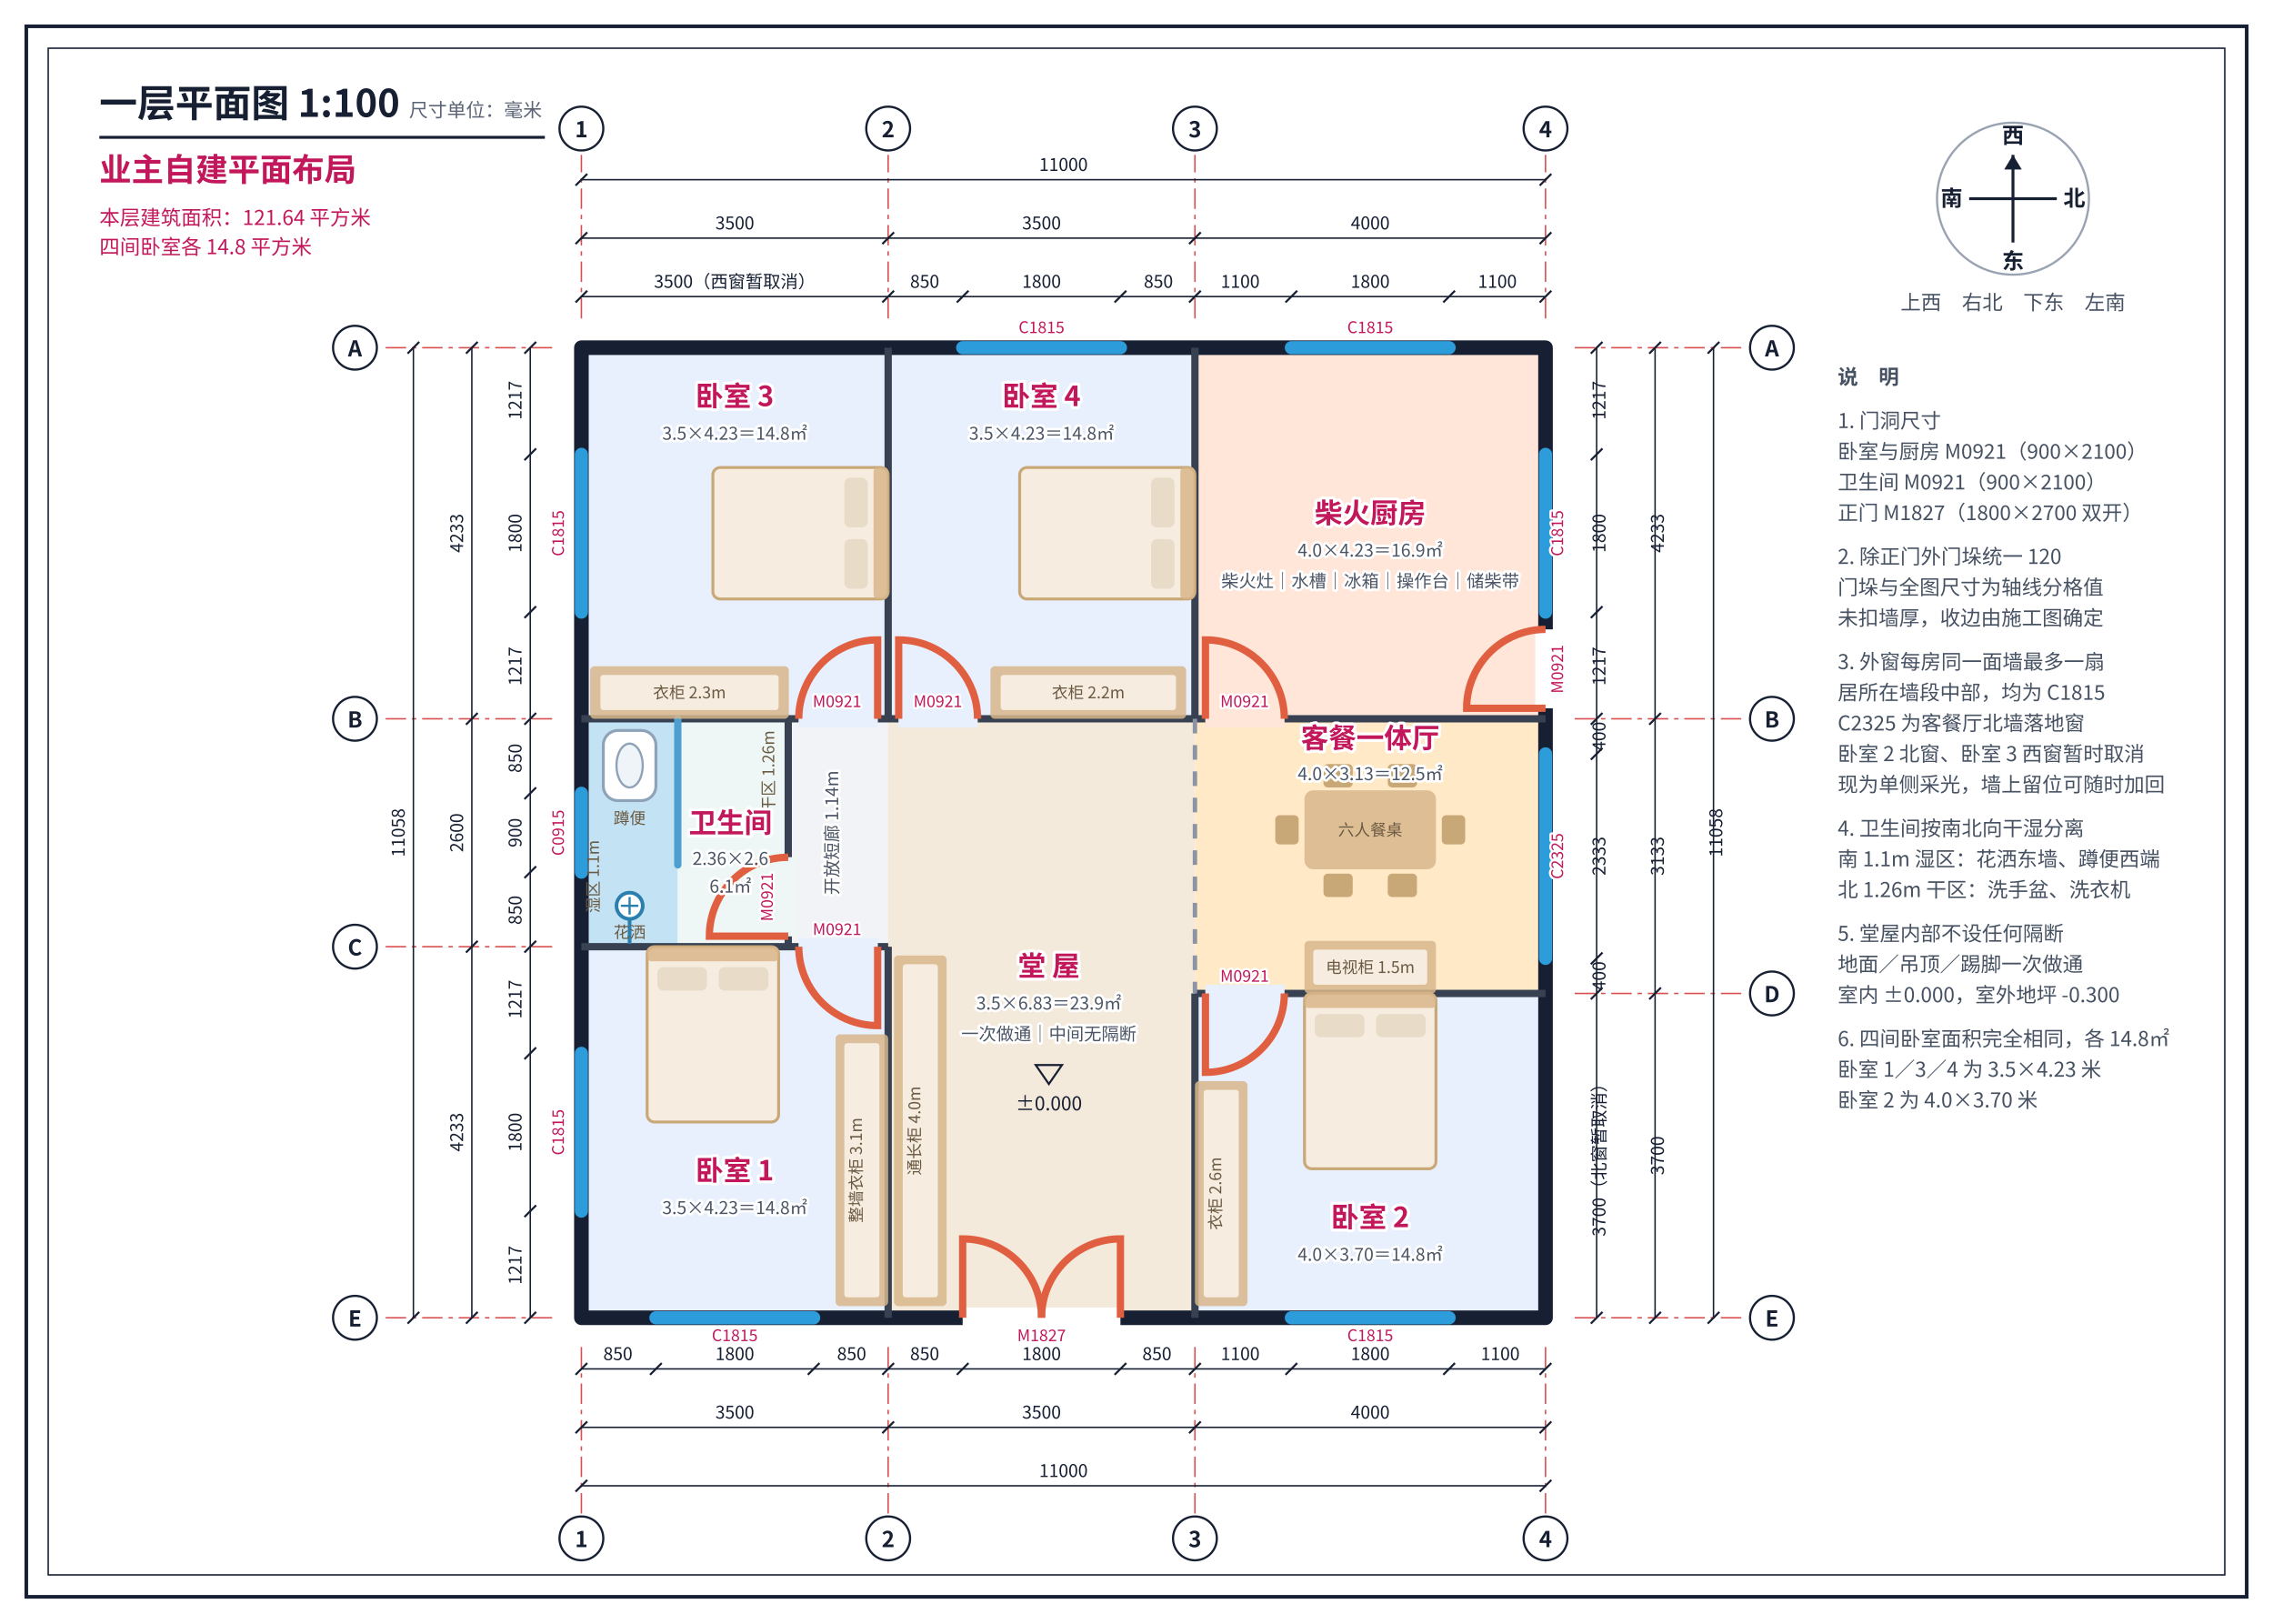
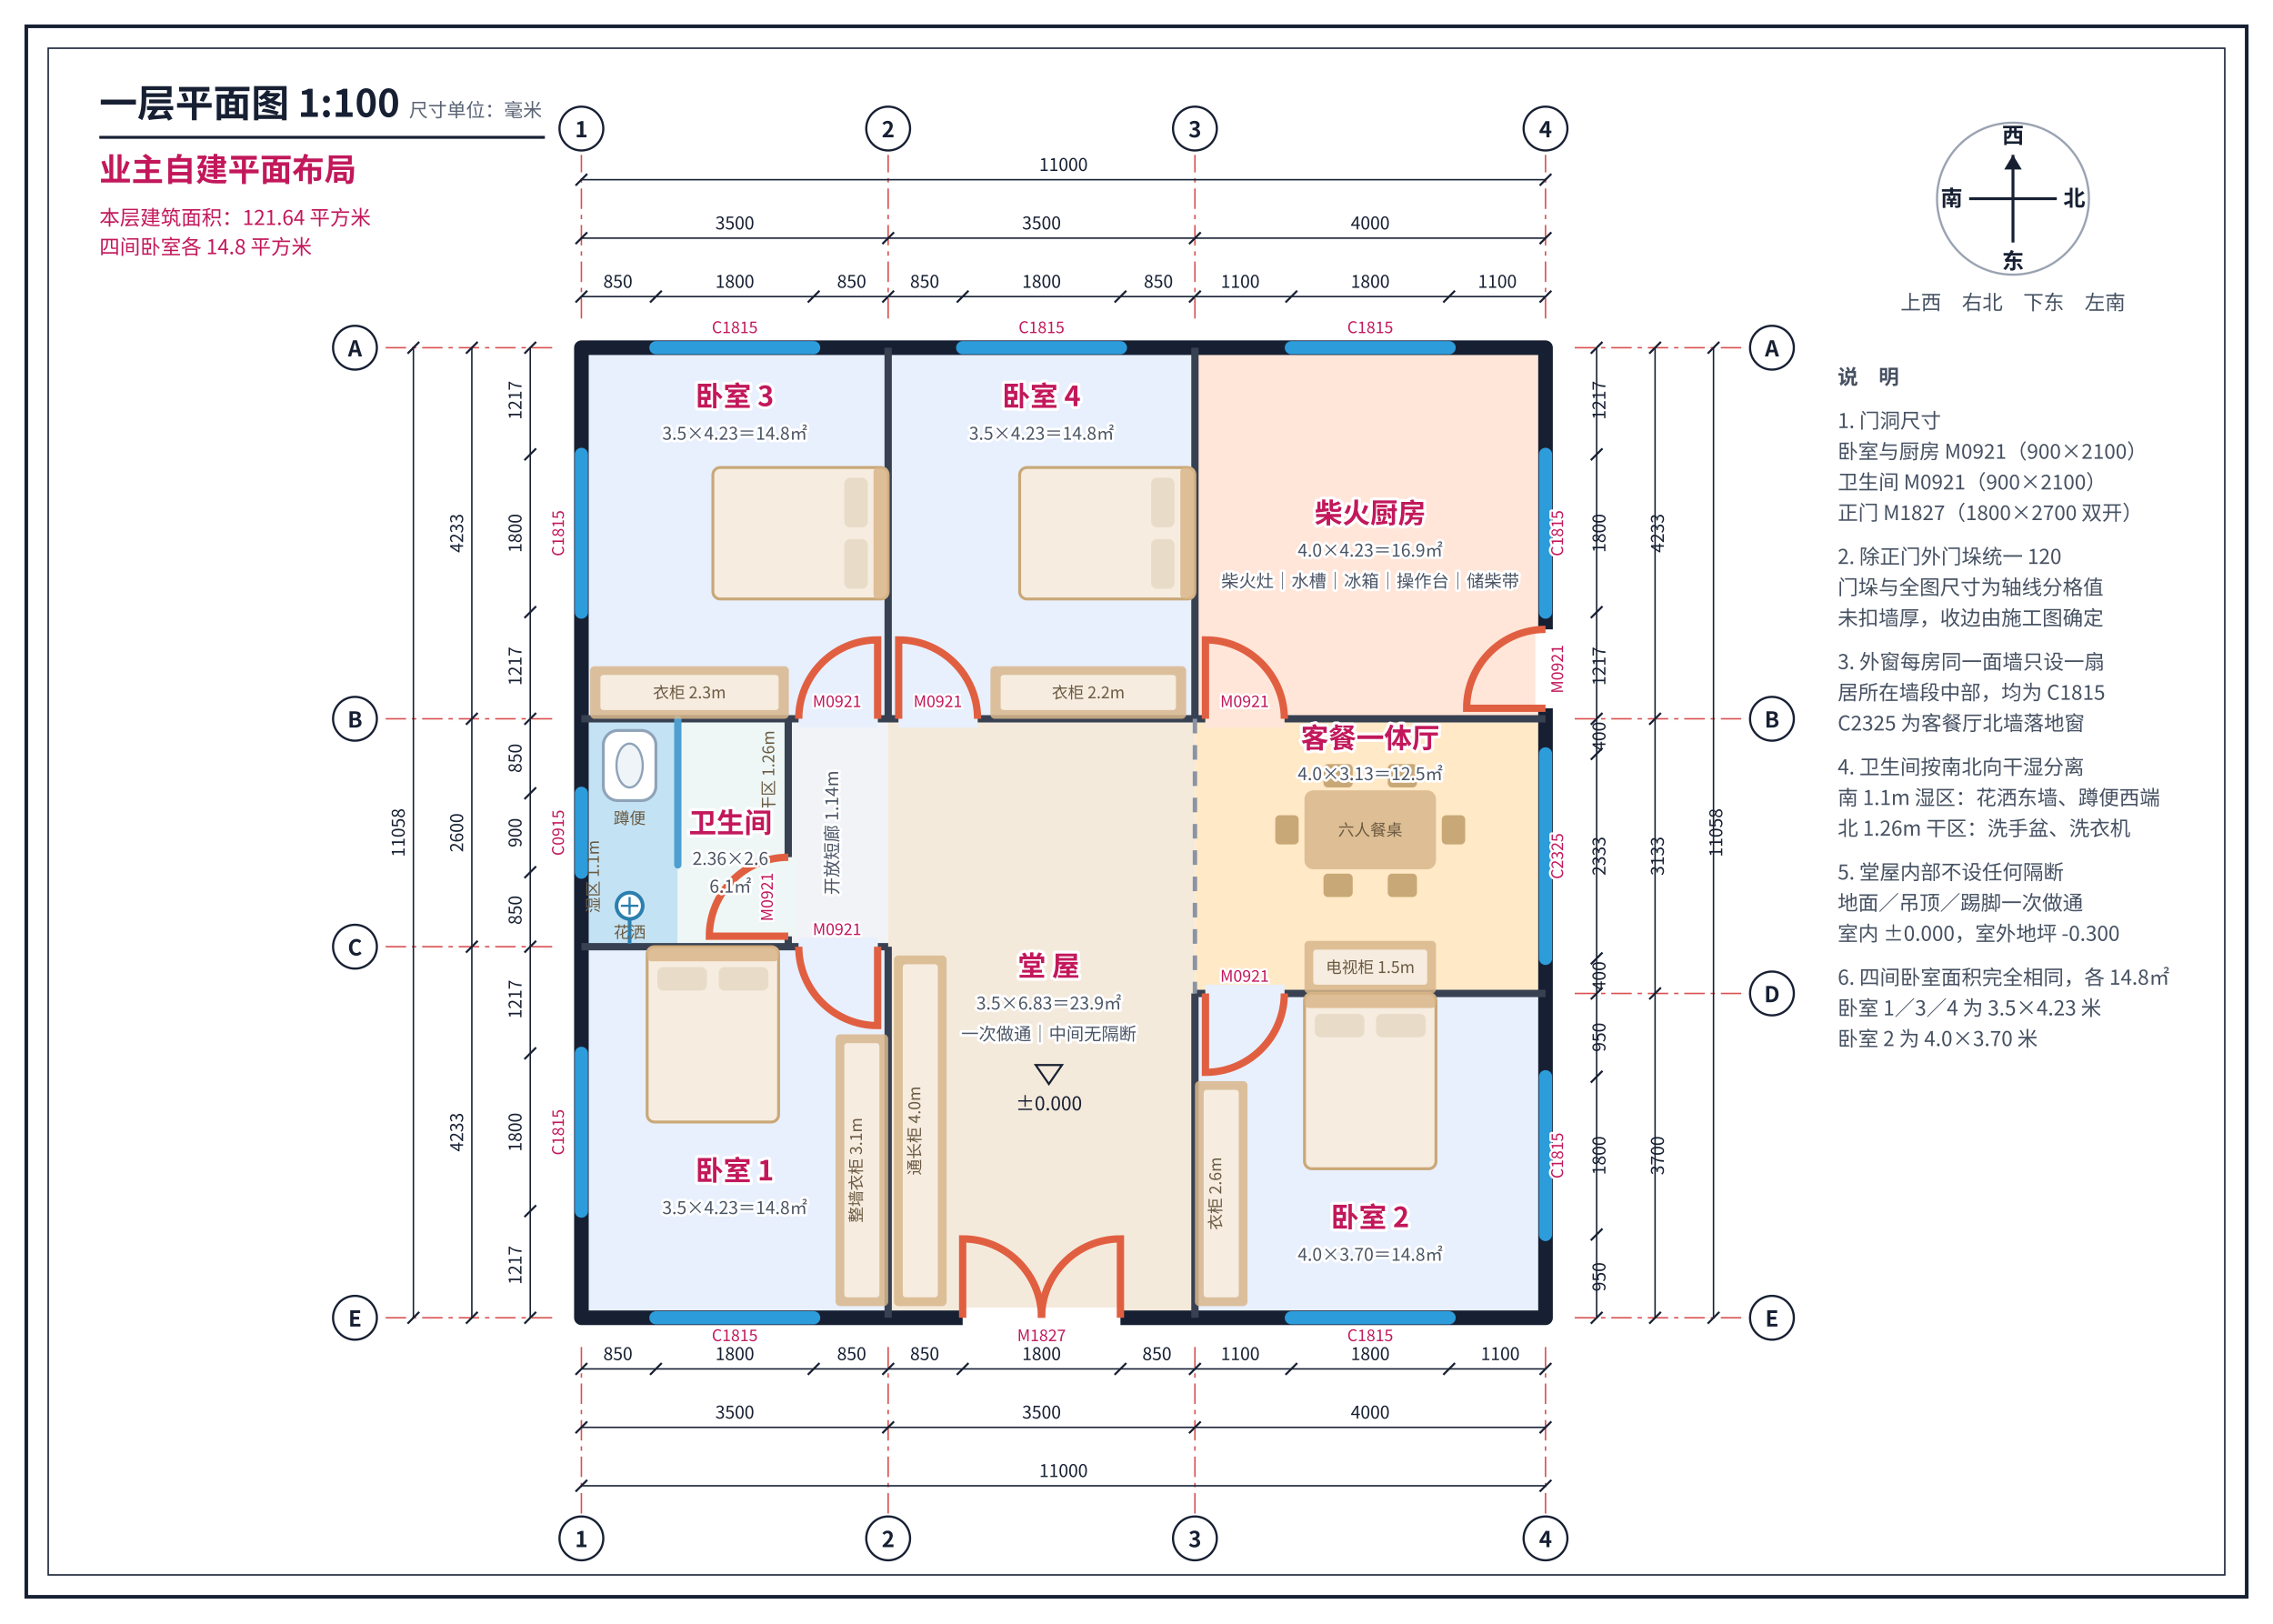
<svg xmlns="http://www.w3.org/2000/svg" viewBox="22 22 1556 1111" preserveAspectRatio="xMidYMid meet">
  <defs>
    <style>
      text { font-family: "Microsoft YaHei", "Noto Sans CJK SC", sans-serif; fill: #172033; }
      .frame { fill: none; stroke: #172033; stroke-width: 2.5; }
      .frame-in { fill: none; stroke: #172033; stroke-width: 1; }
      .sheet-title { font-size: 22px; font-weight: 700; fill: #c2185b; }
      .sheet-sub { font-size: 13px; fill: #5b6475; }
      .plan-name { font-size: 26px; font-weight: 700; }
      .area-note { font-size: 14px; fill: #c2185b; }
      .wall { stroke: #172033; stroke-width: 10; fill: none; stroke-linejoin: round; }
      .partition { stroke: #384152; stroke-width: 5; fill: none; }
      .soft { stroke: #8b93a4; stroke-width: 3; stroke-dasharray: 10 8; fill: none; }
      .glass { stroke: #4d9fd0; stroke-width: 5; stroke-linecap: round; fill: none; }
      .furni { fill: #d8b68b; opacity: 0.85; }
      .window { stroke: #2d9cdb; stroke-width: 9; stroke-linecap: round; }
      .door { stroke: #e15f41; stroke-width: 5; fill: none; }
      .axis-line { stroke: #d94f4f; stroke-width: 1; stroke-dasharray: 14 4 3 4; fill: none; }
      .axis-circle { fill: #ffffff; stroke: #172033; stroke-width: 1.5; }
      .axis-num { font-size: 15px; font-weight: 700; text-anchor: middle; }
      .dim-line { stroke: #172033; stroke-width: 1; fill: none; }
      .dim-tick { stroke: #172033; stroke-width: 1.4; fill: none; }
      .dim-num { font-size: 12px; text-anchor: middle; fill: #172033; }
      .tag { font-size: 11px; fill: #c2185b; text-anchor: middle;
        paint-order: stroke; stroke: #ffffff; stroke-width: 3px; stroke-linejoin: round; }
      .room-name { font-size: 19px; font-weight: 700; text-anchor: middle; fill: #c2185b;
        paint-order: stroke; stroke: #ffffff; stroke-width: 4px; stroke-linejoin: round; }
      .room-sub { font-size: 12px; text-anchor: middle; fill: #4b5565;
        paint-order: stroke; stroke: #ffffff; stroke-width: 3.5px; stroke-linejoin: round; }
      .furni-label { font-size: 11px; fill: #6b5a42; text-anchor: middle; }
      .lvl { font-size: 13px; text-anchor: middle; }
      .note { font-size: 14px; fill: #465162; }
    </style>
  </defs>
  <rect x="0" y="0" width="1600" height="1160" fill="#ffffff" />
  <rect x="40" y="40" width="1520" height="1075" class="frame" />
  <rect x="55" y="55" width="1490" height="1045" class="frame-in" />
  <path d="M420 240 V128 M630 240 V128 M840 240 V128 M1080 240 V128" class="axis-line" />
  <path d="M420 944 V1058 M630 944 V1058 M840 944 V1058 M1080 944 V1058" class="axis-line" />
  <path d="M400 260 H283 M400 514 H283 M400 670 H283 M400 924 H283" class="axis-line" />
  <path d="M1100 260 H1217 M1100 514 H1217 M1100 702 H1217 M1100 924 H1217" class="axis-line" />
  <rect x="420" y="260" width="210" height="254" fill="#e8f0fe" />
  <rect x="630" y="260" width="210" height="254" fill="#e8f0fe" />
  <rect x="840" y="260" width="240" height="254" fill="#ffe6d9" />
  <rect x="420" y="514" width="66" height="156" fill="#c3e3f5" />
  <rect x="486" y="514" width="75.6" height="156" fill="#eef7f6" />
  <rect x="561.6" y="514" width="68.4" height="156" fill="#f1f3f6" />
  <rect x="420" y="670" width="210" height="254" fill="#e8f0fe" />
  <rect x="630" y="514" width="210" height="410" fill="#f4eadc" />
  <rect x="840" y="514" width="240" height="188" fill="#ffe9c7" />
  <rect x="840" y="702" width="240" height="222" fill="#e8f0fe" />
  <rect x="420" y="260" width="660" height="664" class="wall" />
  <path d="M420 514 H568.8 M622.8 514 H637.2 M691.2 514 H847.2 M901.2 514 H1080" class="partition" />
  <path d="M630 260 V514 M840 260 V514" class="partition" />
  <path d="M561.6 514 V608.8 M561.6 662.8 V670" class="partition" />
  <path d="M420 670 H568.8 M622.8 670 H630" class="partition" />
  <path d="M630 670 V924" class="partition" />
  <path d="M840 702 V924" class="partition" />
  <path d="M840 702 H847.2 M901.2 702 H1080" class="partition" />
  <path d="M840 514 V702" class="soft" />
  <path d="M486 514 V614" class="glass" />
  <rect x="435" y="522" width="36" height="48" rx="10" fill="#ffffff" stroke="#8fa3b8" stroke-width="2" />
  <ellipse cx="453" cy="546" rx="9" ry="15" fill="#eef4f8" stroke="#8fa3b8" stroke-width="1.5" />
  <path d="M453 668 V651" stroke="#2b7fae" stroke-width="2.5" />
  <circle cx="453" cy="642" r="9" fill="#ffffff" stroke="#2b7fae" stroke-width="2.5" />
  <path d="M447 642 H459 M453 636 V648" stroke="#2b7fae" stroke-width="1.5" />
  <path d="M568.8 514 H622.8" stroke="#e8f0fe" stroke-width="12" />
  <path d="M622.8 514 V460 A54 54 0 0 0 568.8 514" class="door" />
  <path d="M561.6 608.8 V662.8" stroke="#eef7f6" stroke-width="12" />
  <path d="M561.6 662.8 H507.6 A54 54 0 0 1 561.6 608.8" class="door" />
  <path d="M568.8 670 H622.8" stroke="#e8f0fe" stroke-width="12" />
  <path d="M622.8 670 V724 A54 54 0 0 1 568.8 670" class="door" />
  <path d="M637.2 514 H691.2" stroke="#e8f0fe" stroke-width="12" />
  <path d="M637.2 514 V460 A54 54 0 0 1 691.2 514" class="door" />
  <path d="M847.2 514 H901.2" stroke="#ffe6d9" stroke-width="12" />
  <path d="M847.2 514 V460 A54 54 0 0 1 901.2 514" class="door" />
  <path d="M847.2 702 H901.2" stroke="#e8f0fe" stroke-width="12" />
  <path d="M847.2 702 V756 A54 54 0 0 0 901.2 702" class="door" />
  <path d="M681 924 H789" stroke="#ffffff" stroke-width="14" />
  <path d="M681 924 V870 A54 54 0 0 1 735 924" class="door" />
  <path d="M789 924 V870 A54 54 0 0 0 735 924" class="door" />
  <path d="M1080 452.8 V506.8" stroke="#ffffff" stroke-width="14" />
  <path d="M1080 506.8 H1026 A54 54 0 0 1 1080 452.8" class="door" />
-   <path d="M681 260 H789 M906 260 H1014" class="window" />
+   <path d="M471 260 H579 M681 260 H789 M906 260 H1014" class="window" />
  <path d="M420 333 V441 M420 565 V619 M420 743 V851" class="window" />
-   <path d="M1080 333 V441 M1080 538 V678" class="window" />
+   <path d="M1080 333 V441 M1080 538 V678 M1080 759 V867" class="window" />
  <path d="M471 924 H579 M906 924 H1014" class="window" />
+   <text x="525" y="250" class="tag">C1815</text>
  <text x="735" y="250" class="tag">C1815</text>
  <text x="960" y="250" class="tag">C1815</text>
  <text x="408" y="387" class="tag" transform="rotate(-90 408 387)">C1815</text>
  <text x="408" y="592" class="tag" transform="rotate(-90 408 592)">C0915</text>
  <text x="408" y="797" class="tag" transform="rotate(-90 408 797)">C1815</text>
  <text x="1092" y="387" class="tag" transform="rotate(-90 1092 387)">C1815</text>
  <text x="1092" y="608" class="tag" transform="rotate(-90 1092 608)">C2325</text>
+   <text x="1092" y="813" class="tag" transform="rotate(-90 1092 813)">C1815</text>
  <text x="1092" y="480" class="tag" transform="rotate(-90 1092 480)">M0921</text>
  <text x="525" y="940" class="tag">C1815</text>
  <text x="735" y="940" class="tag">M1827</text>
  <text x="960" y="940" class="tag">C1815</text>
  <text x="595" y="506" class="tag">M0921</text>
  <text x="664" y="506" class="tag">M0921</text>
  <text x="874" y="506" class="tag">M0921</text>
  <text x="595" y="662" class="tag">M0921</text>
  <text x="874" y="694" class="tag">M0921</text>
  <text x="551" y="636" class="tag" transform="rotate(-90 551 636)">M0921</text>
  <rect x="465" y="670" width="90" height="120" rx="5" fill="#f6ece0" stroke="#c9a877" stroke-width="2" />
  <rect x="465" y="670" width="90" height="10" rx="3" class="furni" />
  <rect x="472" y="684" width="34" height="16" rx="4" fill="#e8dcc8" />
  <rect x="514" y="684" width="34" height="16" rx="4" fill="#e8dcc8" />
  <rect x="915" y="702" width="90" height="120" rx="5" fill="#f6ece0" stroke="#c9a877" stroke-width="2" />
  <rect x="915" y="702" width="90" height="10" rx="3" class="furni" />
  <rect x="922" y="716" width="34" height="16" rx="4" fill="#e8dcc8" />
  <rect x="964" y="716" width="34" height="16" rx="4" fill="#e8dcc8" />
  <rect x="510" y="342" width="120" height="90" rx="5" fill="#f6ece0" stroke="#c9a877" stroke-width="2" />
  <rect x="620" y="342" width="10" height="90" rx="3" class="furni" />
  <rect x="600" y="349" width="16" height="34" rx="4" fill="#e8dcc8" />
  <rect x="600" y="391" width="16" height="34" rx="4" fill="#e8dcc8" />
  <rect x="720" y="342" width="120" height="90" rx="5" fill="#f6ece0" stroke="#c9a877" stroke-width="2" />
  <rect x="830" y="342" width="10" height="90" rx="3" class="furni" />
  <rect x="810" y="349" width="16" height="34" rx="4" fill="#e8dcc8" />
  <rect x="810" y="391" width="16" height="34" rx="4" fill="#e8dcc8" />
  <rect x="594" y="730" width="36" height="186" rx="3" class="furni" />
  <rect x="600" y="736" width="24" height="174" rx="2" fill="#f6ece0" />
  <text x="612" y="823" class="furni-label" transform="rotate(-90 612 823)">整墙衣柜 3.1m</text>
  <rect x="840" y="762" width="36" height="154" rx="3" class="furni" />
  <rect x="846" y="768" width="24" height="142" rx="2" fill="#f6ece0" />
  <text x="858" y="839" class="furni-label" transform="rotate(-90 858 839)">衣柜 2.6m</text>
  <rect x="426" y="478" width="136" height="36" rx="3" class="furni" />
  <rect x="433" y="484" width="122" height="24" rx="2" fill="#f6ece0" />
  <text x="494" y="500" class="furni-label">衣柜 2.3m</text>
  <rect x="700" y="478" width="134" height="36" rx="3" class="furni" />
  <rect x="707" y="484" width="120" height="24" rx="2" fill="#f6ece0" />
  <text x="767" y="500" class="furni-label">衣柜 2.2m</text>
  <rect x="634" y="676" width="36" height="240" rx="3" class="furni" />
  <rect x="640" y="682" width="24" height="228" rx="2" fill="#f6ece0" />
  <text x="652" y="796" class="furni-label" transform="rotate(-90 652 796)">通长柜 4.0m</text>
  <rect x="915" y="666" width="90" height="36" rx="3" class="furni" />
  <rect x="921" y="672" width="78" height="24" rx="2" fill="#f6ece0" />
  <text x="960" y="688" class="furni-label">电视柜 1.5m</text>
  <rect x="915" y="563" width="90" height="54" rx="6" class="furni" />
  <text x="960" y="594" class="furni-label">六人餐桌</text>
  <rect x="928" y="545" width="20" height="16" rx="3" fill="#c9a877" />
  <rect x="972" y="545" width="20" height="16" rx="3" fill="#c9a877" />
  <rect x="928" y="620" width="20" height="16" rx="3" fill="#c9a877" />
  <rect x="972" y="620" width="20" height="16" rx="3" fill="#c9a877" />
  <rect x="895" y="580" width="16" height="20" rx="3" fill="#c9a877" />
  <rect x="1009" y="580" width="16" height="20" rx="3" fill="#c9a877" />
  <text x="525" y="300" class="room-name">卧室 3</text>
  <text x="525" y="323" class="room-sub">3.5×4.23＝14.8㎡</text>
  <text x="735" y="300" class="room-name">卧室 4</text>
  <text x="735" y="323" class="room-sub">3.5×4.23＝14.8㎡</text>
  <text x="960" y="380" class="room-name">柴火厨房</text>
  <text x="960" y="403" class="room-sub">4.0×4.23＝16.9㎡</text>
  <text x="960" y="424" class="room-sub">柴火灶｜水槽｜冰箱｜操作台｜储柴带</text>
  <text x="453" y="586" class="furni-label">蹲便</text>
  <text x="432" y="622" class="furni-label" transform="rotate(-90 432 622)">湿区 1.1m</text>
  <text x="453" y="664" class="furni-label">花洒</text>
  <text x="552" y="550" class="furni-label" transform="rotate(-90 552 550)">干区 1.26m</text>
  <text x="522" y="592" class="room-name">卫生间</text>
  <text x="522" y="614" class="room-sub">2.36×2.6</text>
  <text x="522" y="633" class="room-sub">6.1㎡</text>
  <text x="595.8" y="592" class="room-sub" transform="rotate(-90 595.8 592)">开放短廊 1.14m</text>
  <text x="525" y="830" class="room-name">卧室 1</text>
  <text x="525" y="853" class="room-sub">3.5×4.23＝14.8㎡</text>
  <text x="740" y="690" class="room-name">堂 屋</text>
  <text x="740" y="713" class="room-sub">3.5×6.83＝23.9㎡</text>
  <text x="740" y="734" class="room-sub">一次做通｜中间无隔断</text>
  <text x="960" y="534" class="room-name">客餐一体厅</text>
  <text x="960" y="556" class="room-sub">4.0×3.13＝12.5㎡</text>
  <text x="960" y="862" class="room-name">卧室 2</text>
  <text x="960" y="885" class="room-sub">4.0×3.70＝14.8㎡</text>
  <path d="M740 764 l-9,-13 h18 z" fill="none" stroke="#172033" stroke-width="1.4" />
  <text x="740" y="782" class="lvl">±0.000</text>
  <circle cx="420" cy="110" r="15" class="axis-circle" />
  <text x="420" y="116" class="axis-num">1</text>
  <circle cx="630" cy="110" r="15" class="axis-circle" />
  <text x="630" y="116" class="axis-num">2</text>
  <circle cx="840" cy="110" r="15" class="axis-circle" />
  <text x="840" y="116" class="axis-num">3</text>
  <circle cx="1080" cy="110" r="15" class="axis-circle" />
  <text x="1080" y="116" class="axis-num">4</text>
  <circle cx="420" cy="1075" r="15" class="axis-circle" />
  <text x="420" y="1081" class="axis-num">1</text>
  <circle cx="630" cy="1075" r="15" class="axis-circle" />
  <text x="630" y="1081" class="axis-num">2</text>
  <circle cx="840" cy="1075" r="15" class="axis-circle" />
  <text x="840" y="1081" class="axis-num">3</text>
  <circle cx="1080" cy="1075" r="15" class="axis-circle" />
  <text x="1080" y="1081" class="axis-num">4</text>
  <circle cx="265" cy="260" r="15" class="axis-circle" />
  <text x="265" y="266" class="axis-num">A</text>
  <circle cx="265" cy="514" r="15" class="axis-circle" />
  <text x="265" y="520" class="axis-num">B</text>
  <circle cx="265" cy="670" r="15" class="axis-circle" />
  <text x="265" y="676" class="axis-num">C</text>
  <circle cx="265" cy="924" r="15" class="axis-circle" />
  <text x="265" y="930" class="axis-num">E</text>
  <circle cx="1235" cy="260" r="15" class="axis-circle" />
  <text x="1235" y="266" class="axis-num">A</text>
  <circle cx="1235" cy="514" r="15" class="axis-circle" />
  <text x="1235" y="520" class="axis-num">B</text>
  <circle cx="1235" cy="702" r="15" class="axis-circle" />
  <text x="1235" y="708" class="axis-num">D</text>
  <circle cx="1235" cy="924" r="15" class="axis-circle" />
  <text x="1235" y="930" class="axis-num">E</text>
  <path d="M420 225 H1080" class="dim-line" />
-   <path d="M416 229 L424 221 M626 229 L634 221 M677 229 L685 221 M785 229 L793 221 M836 229 L844 221 M902 229 L910 221 M1010 229 L1018 221 M1076 229 L1084 221" class="dim-tick" />
-   <text x="525" y="219" class="dim-num">3500（西窗暂取消）</text>
+   <path d="M416 229 L424 221 M467 229 L475 221 M575 229 L583 221 M626 229 L634 221 M677 229 L685 221 M785 229 L793 221 M836 229 L844 221 M902 229 L910 221 M1010 229 L1018 221 M1076 229 L1084 221" class="dim-tick" />
+   <text x="445" y="219" class="dim-num">850</text>
+   <text x="525" y="219" class="dim-num">1800</text>
+   <text x="605" y="219" class="dim-num">850</text>
  <text x="655" y="219" class="dim-num">850</text>
  <text x="735" y="219" class="dim-num">1800</text>
  <text x="815" y="219" class="dim-num">850</text>
  <text x="871" y="219" class="dim-num">1100</text>
  <text x="960" y="219" class="dim-num">1800</text>
  <text x="1047" y="219" class="dim-num">1100</text>
  <path d="M420 185 H1080" class="dim-line" />
  <path d="M416 189 L424 181 M626 189 L634 181 M836 189 L844 181 M1076 189 L1084 181" class="dim-tick" />
  <text x="525" y="179" class="dim-num">3500</text>
  <text x="735" y="179" class="dim-num">3500</text>
  <text x="960" y="179" class="dim-num">4000</text>
  <path d="M420 145 H1080" class="dim-line" />
  <path d="M416 149 L424 141 M1076 149 L1084 141" class="dim-tick" />
  <text x="750" y="139" class="dim-num">11000</text>
  <path d="M420 959 H1080" class="dim-line" />
  <path d="M416 963 L424 955 M467 963 L475 955 M575 963 L583 955 M626 963 L634 955 M677 963 L685 955 M785 963 L793 955 M836 963 L844 955 M902 963 L910 955 M1010 963 L1018 955 M1076 963 L1084 955" class="dim-tick" />
  <text x="445" y="953" class="dim-num">850</text>
  <text x="525" y="953" class="dim-num">1800</text>
  <text x="605" y="953" class="dim-num">850</text>
  <text x="655" y="953" class="dim-num">850</text>
  <text x="735" y="953" class="dim-num">1800</text>
  <text x="814" y="953" class="dim-num">850</text>
  <text x="871" y="953" class="dim-num">1100</text>
  <text x="960" y="953" class="dim-num">1800</text>
  <text x="1049" y="953" class="dim-num">1100</text>
  <path d="M420 999 H1080" class="dim-line" />
  <path d="M416 1003 L424 995 M626 1003 L634 995 M836 1003 L844 995 M1076 1003 L1084 995" class="dim-tick" />
  <text x="525" y="993" class="dim-num">3500</text>
  <text x="735" y="993" class="dim-num">3500</text>
  <text x="960" y="993" class="dim-num">4000</text>
  <path d="M420 1039 H1080" class="dim-line" />
  <path d="M416 1043 L424 1035 M1076 1043 L1084 1035" class="dim-tick" />
  <text x="750" y="1033" class="dim-num">11000</text>
  <path d="M385 260 V924" class="dim-line" />
  <path d="M381 264 L389 256 M381 337 L389 329 M381 445 L389 437 M381 518 L389 510 M381 569 L389 561 M381 623 L389 615 M381 674 L389 666 M381 747 L389 739 M381 855 L389 847 M381 928 L389 920" class="dim-tick" />
  <text x="379" y="296" class="dim-num" transform="rotate(-90 379 296)">1217</text>
  <text x="379" y="387" class="dim-num" transform="rotate(-90 379 387)">1800</text>
  <text x="379" y="478" class="dim-num" transform="rotate(-90 379 478)">1217</text>
  <text x="379" y="541" class="dim-num" transform="rotate(-90 379 541)">850</text>
  <text x="379" y="592" class="dim-num" transform="rotate(-90 379 592)">900</text>
  <text x="379" y="645" class="dim-num" transform="rotate(-90 379 645)">850</text>
  <text x="379" y="706" class="dim-num" transform="rotate(-90 379 706)">1217</text>
  <text x="379" y="797" class="dim-num" transform="rotate(-90 379 797)">1800</text>
  <text x="379" y="888" class="dim-num" transform="rotate(-90 379 888)">1217</text>
  <path d="M345 260 V924" class="dim-line" />
  <path d="M341 264 L349 256 M341 518 L349 510 M341 674 L349 666 M341 928 L349 920" class="dim-tick" />
  <text x="339" y="387" class="dim-num" transform="rotate(-90 339 387)">4233</text>
  <text x="339" y="592" class="dim-num" transform="rotate(-90 339 592)">2600</text>
  <text x="339" y="797" class="dim-num" transform="rotate(-90 339 797)">4233</text>
  <path d="M305 260 V924" class="dim-line" />
  <path d="M301 264 L309 256 M301 928 L309 920" class="dim-tick" />
  <text x="299" y="592" class="dim-num" transform="rotate(-90 299 592)">11058</text>
  <path d="M1115 260 V924" class="dim-line" />
-   <path d="M1111 264 L1119 256 M1111 337 L1119 329 M1111 445 L1119 437 M1111 518 L1119 510 M1111 542 L1119 534 M1111 682 L1119 674 M1111 706 L1119 698 M1111 928 L1119 920" class="dim-tick" />
+   <path d="M1111 264 L1119 256 M1111 337 L1119 329 M1111 445 L1119 437 M1111 518 L1119 510 M1111 542 L1119 534 M1111 682 L1119 674 M1111 706 L1119 698 M1111 763 L1119 755 M1111 871 L1119 863 M1111 928 L1119 920" class="dim-tick" />
  <text x="1121" y="296" class="dim-num" transform="rotate(-90 1121 296)">1217</text>
  <text x="1121" y="387" class="dim-num" transform="rotate(-90 1121 387)">1800</text>
  <text x="1121" y="478" class="dim-num" transform="rotate(-90 1121 478)">1217</text>
  <text x="1121" y="526" class="dim-num" transform="rotate(-90 1121 526)">400</text>
  <text x="1121" y="608" class="dim-num" transform="rotate(-90 1121 608)">2333</text>
  <text x="1121" y="690" class="dim-num" transform="rotate(-90 1121 690)">400</text>
-   <text x="1121" y="813" class="dim-num" transform="rotate(-90 1121 813)">3700（北窗暂取消）</text>
+   <text x="1121" y="732" class="dim-num" transform="rotate(-90 1121 732)">950</text>
+   <text x="1121" y="813" class="dim-num" transform="rotate(-90 1121 813)">1800</text>
+   <text x="1121" y="896" class="dim-num" transform="rotate(-90 1121 896)">950</text>
  <path d="M1155 260 V924" class="dim-line" />
  <path d="M1151 264 L1159 256 M1151 518 L1159 510 M1151 706 L1159 698 M1151 928 L1159 920" class="dim-tick" />
  <text x="1161" y="387" class="dim-num" transform="rotate(-90 1161 387)">4233</text>
  <text x="1161" y="608" class="dim-num" transform="rotate(-90 1161 608)">3133</text>
  <text x="1161" y="813" class="dim-num" transform="rotate(-90 1161 813)">3700</text>
  <path d="M1195 260 V924" class="dim-line" />
  <path d="M1191 264 L1199 256 M1191 928 L1199 920" class="dim-tick" />
  <text x="1201" y="592" class="dim-num" transform="rotate(-90 1201 592)">11058</text>
  <text x="90" y="102" class="plan-name">一层平面图 1:100</text>
  <text x="302" y="102" class="sheet-sub">尺寸单位：毫米</text>
  <path d="M90 116 H395" stroke="#172033" stroke-width="2" />
  <text x="90" y="146" class="sheet-title">业主自建平面布局</text>
  <text x="90" y="176" class="area-note">本层建筑面积：121.64 平方米</text>
  <text x="90" y="196" class="area-note">四间卧室各 14.8 平方米</text>
  <g transform="translate(1280 285)">
    <text x="0" y="0" class="note" font-weight="700">说　明</text>
    <text x="0" y="30" class="note">1. 门洞尺寸</text>
    <text x="0" y="51" class="note">　 卧室与厨房 M0921（900×2100）</text>
    <text x="0" y="72" class="note">　 卫生间 M0921（900×2100）</text>
    <text x="0" y="93" class="note">　 正门 M1827（1800×2700 双开）</text>
    <text x="0" y="123" class="note">2. 除正门外门垛统一 120</text>
    <text x="0" y="144" class="note">　 门垛与全图尺寸为轴线分格值</text>
    <text x="0" y="165" class="note">　 未扣墙厚，收边由施工图确定</text>
-     <text x="0" y="195" class="note">3. 外窗每房同一面墙最多一扇</text>
+     <text x="0" y="195" class="note">3. 外窗每房同一面墙只设一扇</text>
    <text x="0" y="216" class="note">　 居所在墙段中部，均为 C1815</text>
    <text x="0" y="237" class="note">　 C2325 为客餐厅北墙落地窗</text>
-     <text x="0" y="258" class="note">　 卧室 2 北窗、卧室 3 西窗暂时取消</text>
-     <text x="0" y="279" class="note">　 现为单侧采光，墙上留位可随时加回</text>
-     <text x="0" y="309" class="note">4. 卫生间按南北向干湿分离</text>
-     <text x="0" y="330" class="note">　 南 1.1m 湿区：花洒东墙、蹲便西端</text>
-     <text x="0" y="351" class="note">　 北 1.26m 干区：洗手盆、洗衣机</text>
-     <text x="0" y="381" class="note">5. 堂屋内部不设任何隔断</text>
-     <text x="0" y="402" class="note">　 地面／吊顶／踢脚一次做通</text>
-     <text x="0" y="423" class="note">　 室内 ±0.000，室外地坪 -0.300</text>
-     <text x="0" y="453" class="note">6. 四间卧室面积完全相同，各 14.8㎡</text>
-     <text x="0" y="474" class="note">　 卧室 1／3／4 为 3.5×4.23 米</text>
-     <text x="0" y="495" class="note">　 卧室 2 为 4.0×3.70 米</text>
+     <text x="0" y="267" class="note">4. 卫生间按南北向干湿分离</text>
+     <text x="0" y="288" class="note">　 南 1.1m 湿区：花洒东墙、蹲便西端</text>
+     <text x="0" y="309" class="note">　 北 1.26m 干区：洗手盆、洗衣机</text>
+     <text x="0" y="339" class="note">5. 堂屋内部不设任何隔断</text>
+     <text x="0" y="360" class="note">　 地面／吊顶／踢脚一次做通</text>
+     <text x="0" y="381" class="note">　 室内 ±0.000，室外地坪 -0.300</text>
+     <text x="0" y="411" class="note">6. 四间卧室面积完全相同，各 14.8㎡</text>
+     <text x="0" y="432" class="note">　 卧室 1／3／4 为 3.5×4.23 米</text>
+     <text x="0" y="453" class="note">　 卧室 2 为 4.0×3.70 米</text>
  </g>
  <g transform="translate(1400 158)">
    <circle cx="0" cy="0" r="52" fill="#ffffff" stroke="#9aa3b2" stroke-width="1.5" />
    <path d="M0 30 V-30" stroke="#172033" stroke-width="2" />
    <path d="M-30 0 H30" stroke="#172033" stroke-width="2" />
    <path d="M0 -30 l-6,10 h12 z" fill="#172033" />
    <text x="0" y="-38" class="axis-num" font-size="13">西</text>
    <text x="0" y="48" class="axis-num" font-size="13">东</text>
    <text x="-42" y="5" class="axis-num" font-size="13">南</text>
    <text x="42" y="5" class="axis-num" font-size="13">北</text>
    <text x="0" y="76" class="note" text-anchor="middle">上西　右北　下东　左南</text>
  </g>
</svg>
